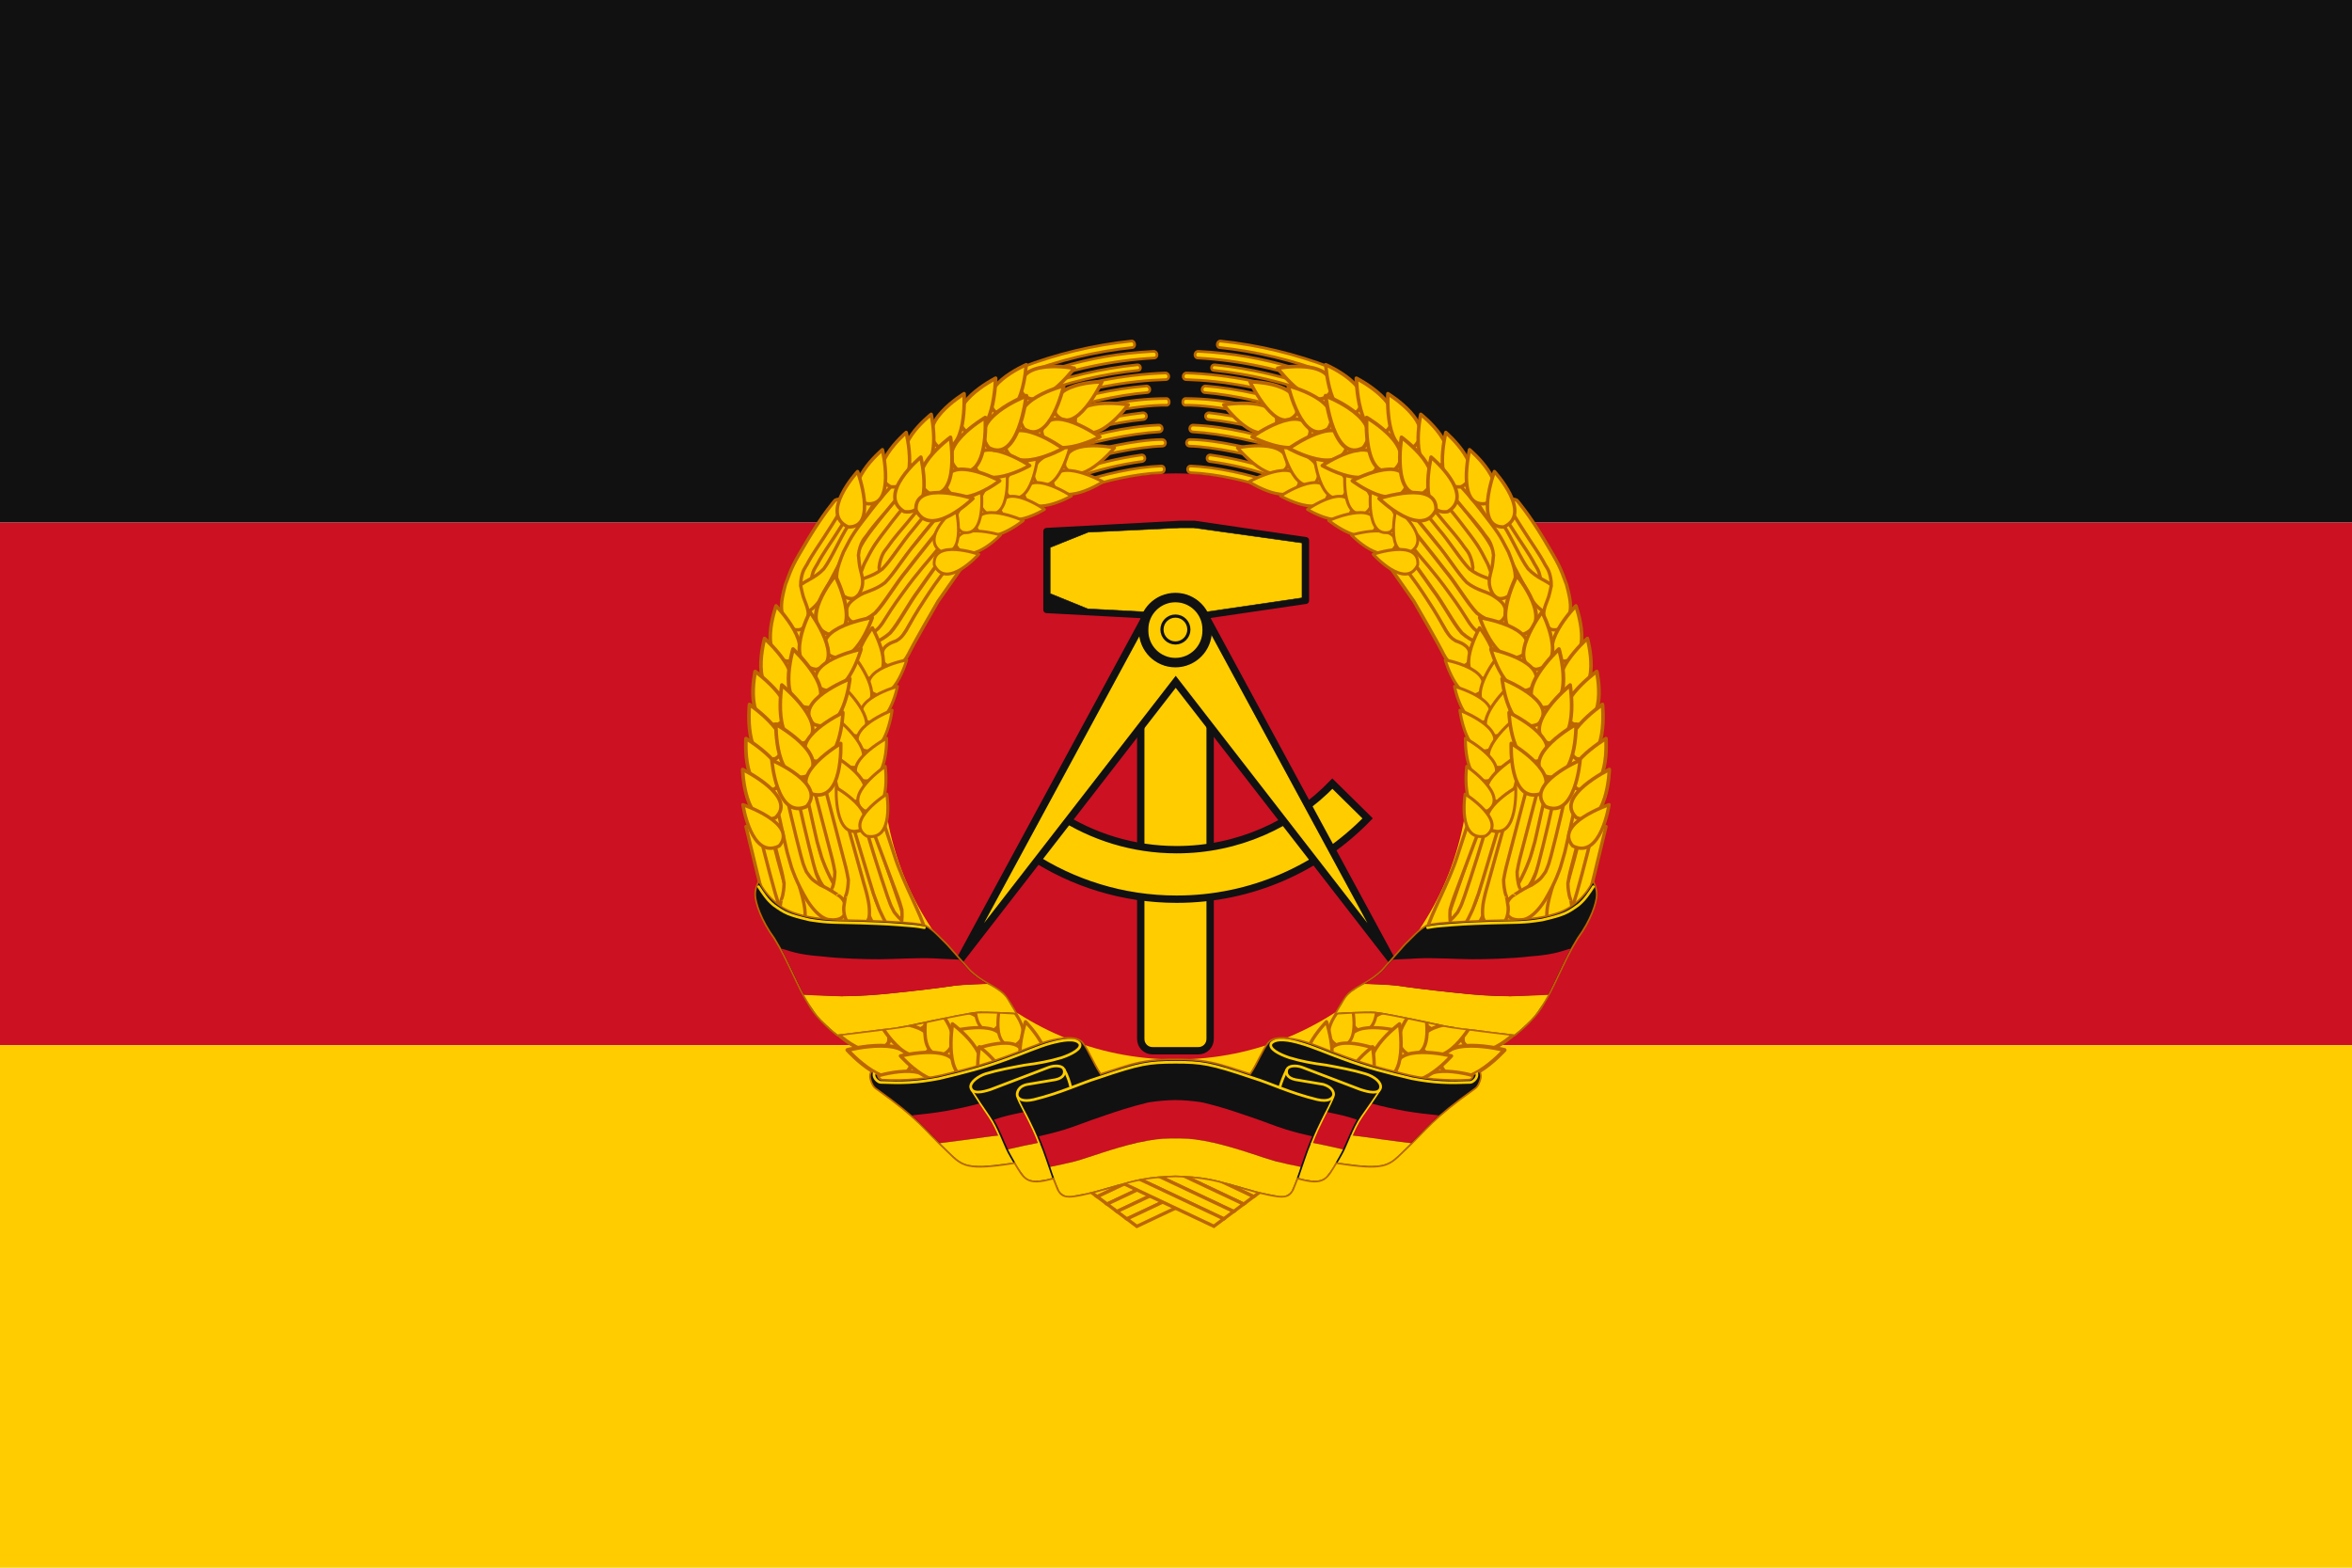
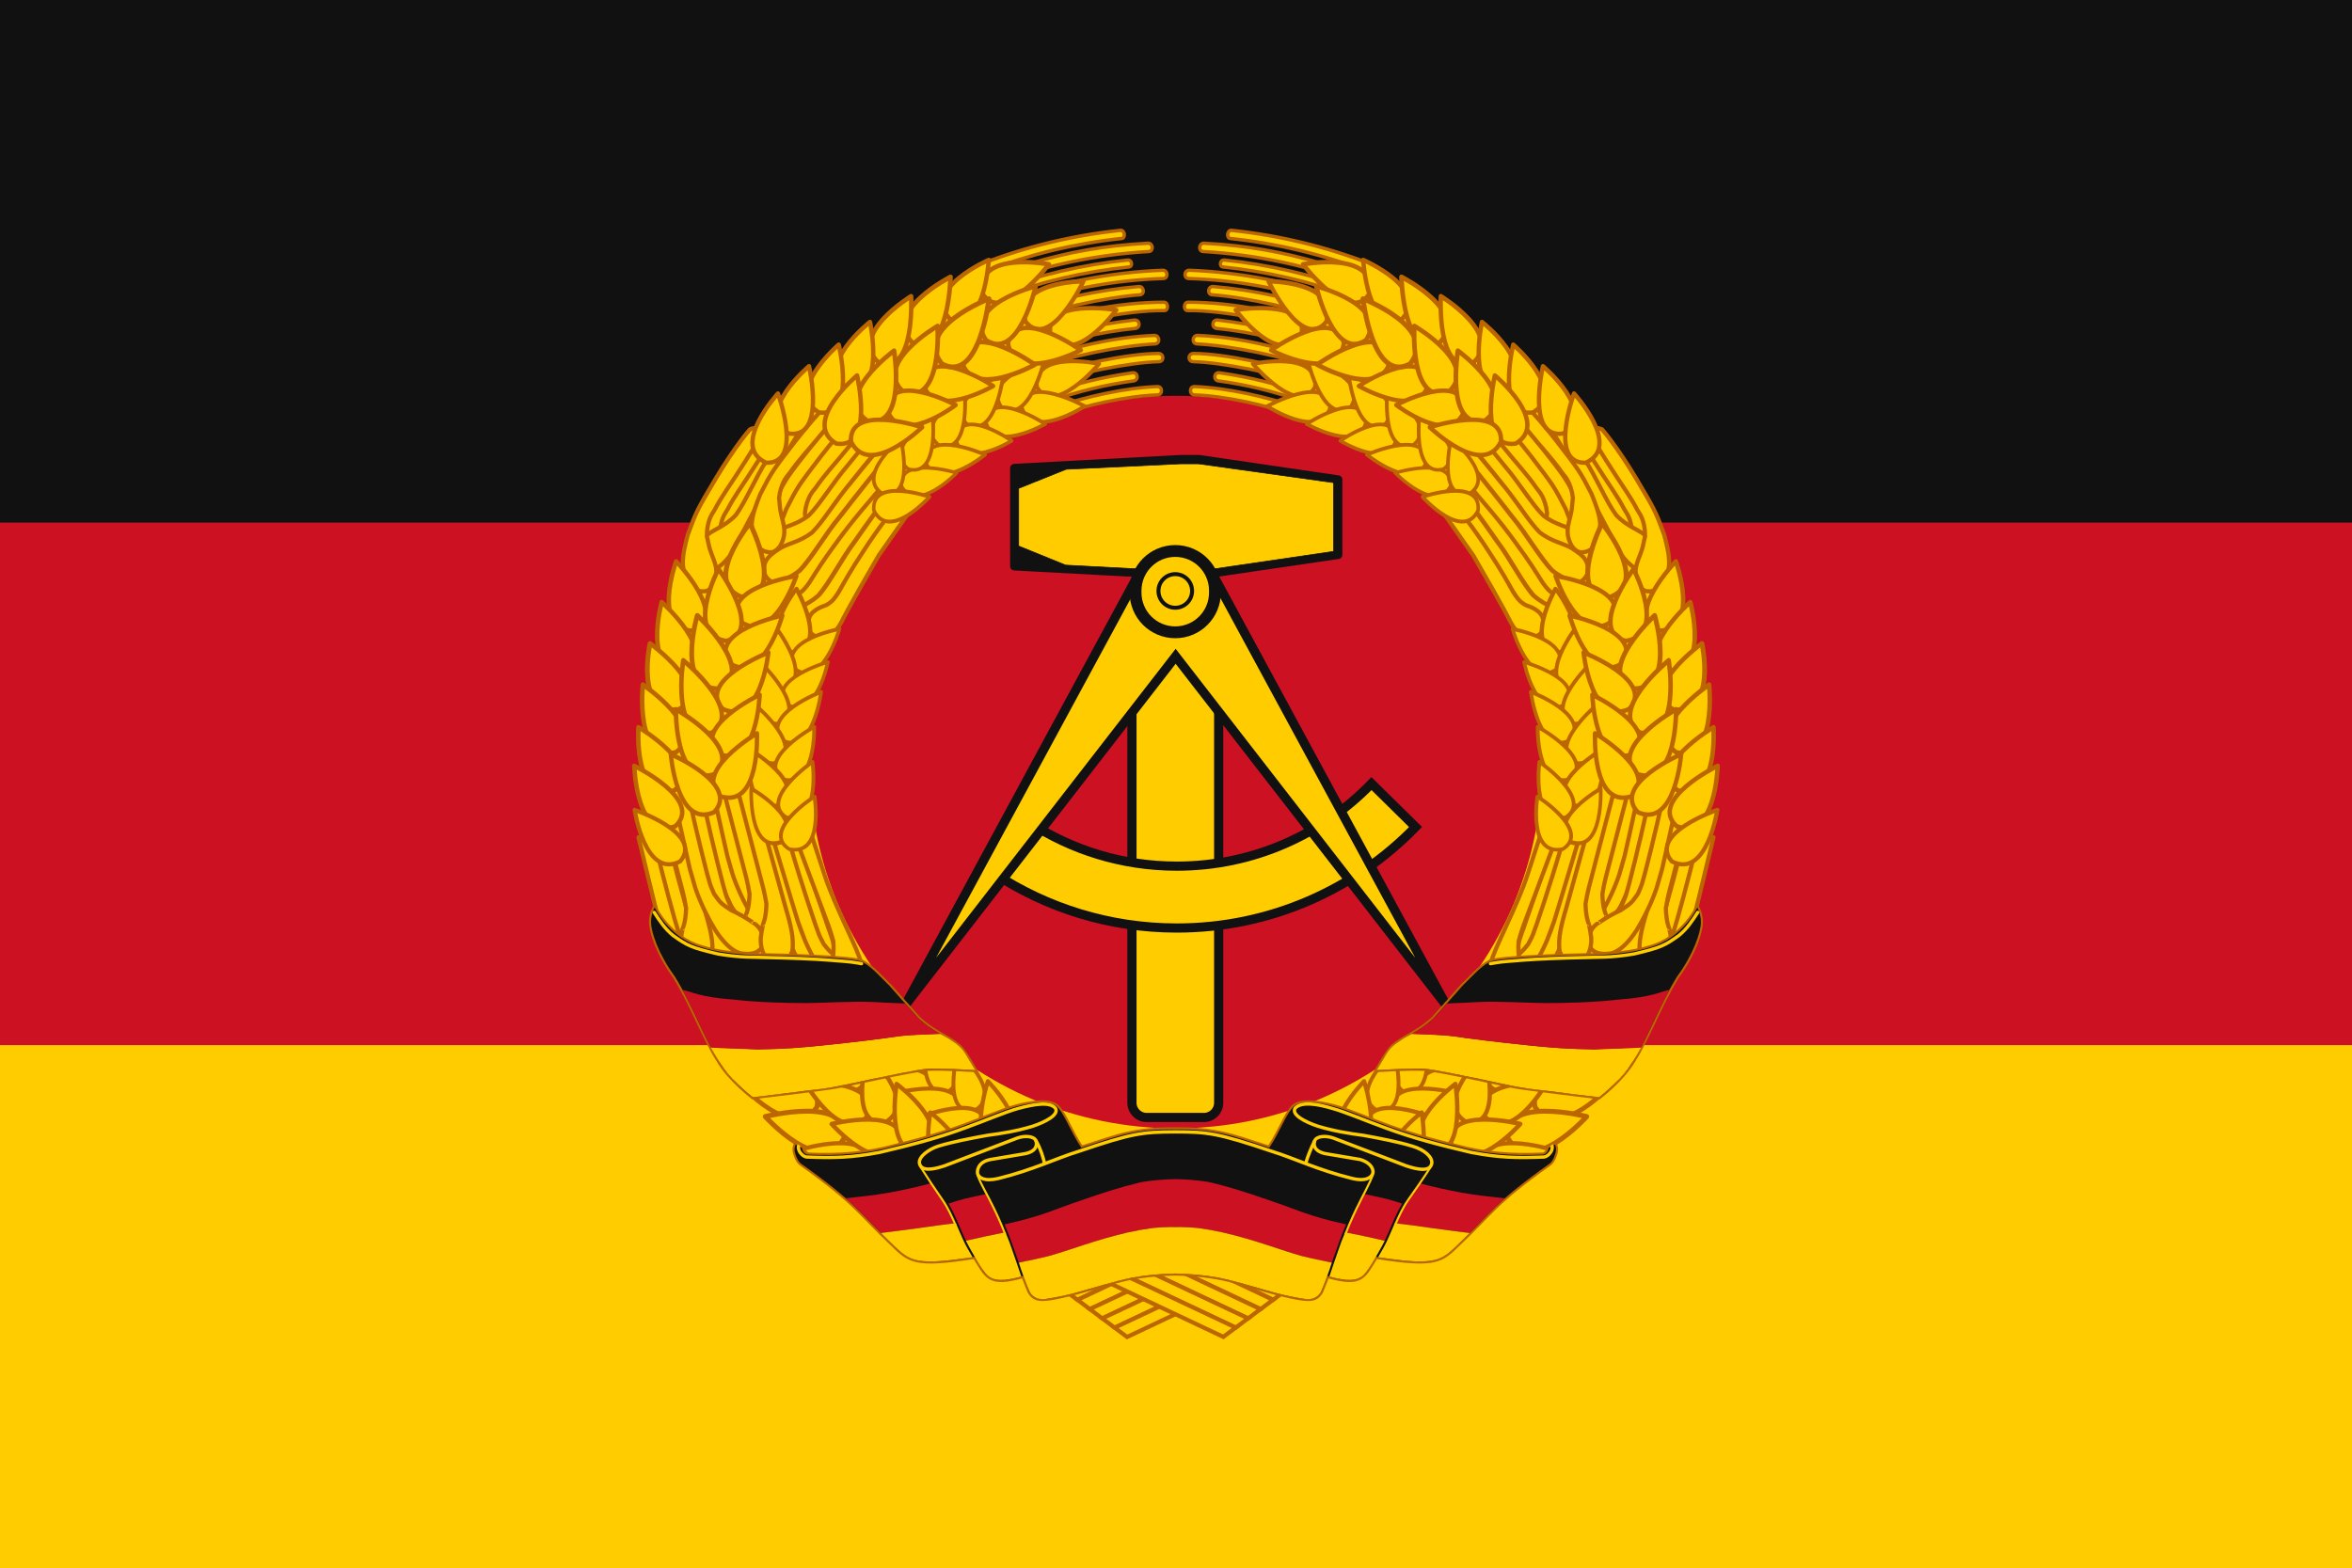
- <svg xmlns="http://www.w3.org/2000/svg" xmlns:xlink="http://www.w3.org/1999/xlink" width="144" height="96" viewBox="0 0 900 600">
+ <svg xmlns="http://www.w3.org/2000/svg" xmlns:xlink="http://www.w3.org/1999/xlink" width="144" height="96" viewBox="90 60 720 480">
  <g transform="translate(0 0)">
    <g stroke-width=".949">
-       <path d="m0 0h900v200h-900z" fill="#111" />
-       <path d="m0 200h900v200h-900z" fill="#c12" />
-       <path d="m0 400h900v200h-900z" fill="#fc0" />
+       <path fill="#fc0" d="M0 0h900v600H0z" />
+       <path fill="#c12" d="M0 0h900v380H0z" />
+       <path fill="#111" d="M0 0h900v220H0z" />
    </g>
    <g transform="matrix(.2046 0 0 .20455 283.49 254.74)">
      <path d="m224.25 214.16h1177.3l-215.53 670.59h-746.21z" fill="#fc0" />
      <path d="m1361.7 188.7c0 302.82-245.42 548.3-548.16 548.3s-548.16-245.48-548.16-548.3 245.42-548.3 548.16-548.3 548.16 245.48 548.16 548.3z" fill="#c12" />
      <g transform="translate(-896.58 -1479.2)">
        <use height="1052.362" transform="matrix(-1 0 0 1 3344.2 -55.4)" width="744.094" xlink:href="#a" />
        <use height="1052.362" transform="matrix(-1 0 0 1 3362.8 -41.478)" width="744.094" xlink:href="#a" />
        <use height="1052.362" transform="matrix(-1 0 0 1 3381.3 -27.626)" width="744.094" xlink:href="#a" />
        <use height="1052.362" transform="matrix(-1 0 0 1 3399.8 -13.725)" width="744.094" xlink:href="#a" />
        <use height="1052.362" transform="matrix(-1 0 0 1 3418.4 .166)" width="744.094" xlink:href="#a" />
        <use height="1052.362" transform="translate(74.619 -55.507)" width="744.094" xlink:href="#a" />
        <use height="1052.362" transform="translate(55.84 -41.547)" width="744.094" xlink:href="#a" />
        <use height="1052.362" transform="translate(37.06 -27.587)" width="744.094" xlink:href="#a" />
        <use height="1052.362" transform="translate(18.475 -13.765)" width="744.094" xlink:href="#a" />
        <path id="a" d="m1605.7 2445.3 175.52 82.975 18.546-13.92-164.76-77.69z" fill="#fc0" fill-rule="evenodd" stroke="#b60" stroke-width="6.25" />
        <path d="m1718 1214.4-249.53 13.406v147l249.53 13.407h27.032l208.06-30.563v-112.69l-208.06-30.562h-27.032z" stroke="#111" fill="#111" stroke-linejoin="round" stroke-miterlimit="5" stroke-width="12.5" />
        <g fill="#fc0">
          <g stroke="#111" stroke-width="13.75">
            <rect height="734.85" rx="21.866" stroke-linejoin="round" width="129.76" x="1644.5" y="1465" stroke="#111" />
            <path d="m2002.9 1700.1c-73.748 76.148-176.98 123.56-291.28 123.56-81.712 0-157.75-24.284-221.44-65.906l-51.906 76.719c78.503 51.663 172.4 81.812 273.34 81.812 140.09 0 266.67-58.007 357.22-151.19z" />
            <path d="m1662.7 1371.5-357.4 660.16 404.59-522.12 404.62 522.12-357.37-660.16-47.219 66.313z" fill-rule="evenodd" stroke="#111" />
          </g>
          <path d="m1717.6 1221.4-171.4 8.215-71.18 28.571v86.284l70.25 28.572 172.33 9.145h26.278l202.27-29.668v-102.85l-202.27-28.272z" stroke="#111" />
          <g stroke="#111" stroke-linejoin="round">
            <rect height="121.74" rx="59.397" stroke-miterlimit="5" stroke-width="17.717" width="118.79" x="1649.9" y="1351.9" stroke="#111" />
            <path d="m1734.8 1412.9c0 14.646-11.873 26.518-26.518 26.518-14.646 0-26.518-11.872-26.518-26.518 0-14.645 11.872-26.518 26.518-26.518s26.518 11.873 26.518 26.518z" stroke-width="6.25" transform="matrix(.94883 0 0 .94873 88.46 71.264)" stroke="#111" />
          </g>
        </g>
      </g>
      <g id="b">
        <path d="m1247.4 2299.7-224.6-251.16-88.148-315.16 31.395-291.01 143.69-278.93 222.18-171.47 132.83-49.508 37.432 54.338 65.205 19.32-37.432 31.395-4.83 80.903-227.01 148.52-137.66 229.43-13.282 258.41 68.827 224.6 263.24 251.16z" fill="#fc0" fill-rule="evenodd" transform="translate(-896.58 -1479.2)" />
        <g transform="translate(-896.58 -1479.2)">
          <use height="1052.362" transform="matrix(.999456 -.03298074 .03298074 .999456 -82.21862 115.8998)" width="744.094" xlink:href="#c" />
          <use height="1052.362" transform="matrix(.99935 -.03605069 .03605069 .99935 -151.9374 83.44008)" width="744.094" xlink:href="#d" />
          <use height="1052.362" transform="translate(-120.22 6.374)" width="744.094" xlink:href="#d" />
          <use height="1052.362" transform="matrix(.9998 -.02000014 .02000014 .9998 -84.66002 90.10424)" width="744.094" xlink:href="#c" />
          <use height="1052.362" transform="matrix(.8859 .00018 -.0002 .98766 147.29 -.549)" width="744.094" xlink:href="#c" />
          <use height="1052.362" transform="translate(56.086 -19.554)" width="744.094" xlink:href="#c" />
          <use height="1052.362" transform="translate(-25.226 -14.844)" width="744.094" xlink:href="#d" />
          <use height="1052.362" transform="matrix(.9981454 -.06087433 .06087433 .9981454 -49.45829 100.4158)" width="744.094" xlink:href="#d" />
          <use height="1052.362" transform="matrix(.999541 -.03029428 .03029428 .999541 80.76914 100.8793)" width="744.094" xlink:href="#c" />
          <use height="1052.362" transform="translate(23.908 16.696)" width="744.094" xlink:href="#c" />
          <path id="c" d="m991.04 1855.7s8.816 28.993 30.208 63.997c23.738 36.412 41.25 34.847 41.25 34.847s26.613 4.846 30.367-15.943c1.408-20.788-12.67-28.277-12.67-28.746 0 .47-15.355-11.274-35.193-20.158-17.023-11.23-15.931-11.004-25.785-24.612-6.1-15.485-4.22-4.702-19.22-65.23s-21.253-94.227-21.723-94.227l-21.489 4.22 19.463 88.135 6.815 30.032z" fill="#fc0" fill-rule="evenodd" stroke="#b60" stroke-linejoin="round" stroke-width="6.25" />
          <path id="d" d="m1049.2 1688.7 40.824 156.99s4.887 17.056 7.605 34.465c-.567 20.693-4.535 28.816-4.535 28.816-.469 0-2.601 10.942-4.009 22.192-.938 15.473 5.575 26.246 5.575 25.777 0 .47 4.996 8.28 20.158 9.688 17.507-.469 20.153-12.969 20.153-12.969s2.704-1.25 1.977-18.75-9.477-45-9.477-45l-58.75-212z" fill="#fc0" fill-rule="evenodd" stroke="#b60" stroke-linejoin="round" stroke-width="6.25" />
          <use height="1052.362" transform="matrix(.997245 -.07417811 .07417811 .997245 28.72985 156.3109)" width="744.094" xlink:href="#c" />
          <path d="m1130.6 1752.8 56.093 149.92s6.544 16.225 10.965 33.105c1.48 20.6-1.664 29.215-1.664 29.215-.467.066-1.507 11.217-1.796 22.572.594 15.476 8.134 25.241 8.088 24.776.046.465 5.785 7.508 21.001 6.768 17.363-2.932 18.76-15.7 18.76-15.7s2.565-16.637-2.231-32.95c-3.858-20.536-40.613-87.868-55.16-133.38l-32.424-99.188-21.632 14.86z" fill="#fc0" fill-rule="evenodd" stroke="#b60" stroke-linejoin="round" stroke-width="6.25" />
          <use height="1052.362" transform="translate(35.036 6.846)" width="744.094" xlink:href="#e" />
          <use height="1052.362" transform="translate(19.367 -.654)" width="744.094" xlink:href="#e" />
          <use height="1052.362" transform="matrix(.9915403 .1297994 -.1297994 .9915403 310.7694 -167.8025)" width="744.094" xlink:href="#e" />
          <use height="1052.362" transform="matrix(.9892672 -.1461176 .1461176 .9892672 -295.4932 158.9091)" width="744.094" xlink:href="#f" />
          <path id="e" d="m1072.7 1170.1s-21.079 23.845-50.19 72.22c-28.174 47.437-29.37 49.377-42.5 85-9.377 34.685-9.465 46.408-2.966 65.781 8.377 15.619 16.578 18.907 24.216 19.22 7.642.311 11.565-1.783 17.184-10.415 11.25-25.524-2.93-38.336-7.184-59.586s-2.492-4.917-2.5-20.654c2.338-20.9 8.903-26.373 11.719-32.004 4.223-7.977 7.196-13.982 30.78-49.175 24.523-37.54 36.25-58.167 36.25-58.167s2.586-8.389-3.078-12.5c-5.433-3.943-11.731.28-11.731.28z" fill="#fc0" fill-rule="evenodd" stroke="#b60" stroke-width="6.25" />
          <use height="1052.362" transform="translate(-22.622 -33.453)" width="744.094" xlink:href="#f" />
          <use height="1052.362" transform="matrix(.993134 .1169827 -.1169827 .993134 309.1925 -143.5749)" width="744.094" xlink:href="#e" />
          <use height="1052.362" transform="translate(-5.051 -25.44)" width="744.094" xlink:href="#f" />
          <use height="1052.362" transform="matrix(.9926542 .1209858 -.1209858 .9926542 276.3307 -169.608)" width="744.094" xlink:href="#e" />
          <path id="f" d="m1286.7 1173.4s-46.059 55.185-62.915 76.435c-20.14 23.127-40.427 57.023-57.5 74.062-19.888 15.63-37.496 16.092-51.25 25.938-15.63 10.316-19.061 15.935-21.25 26.25-1.719 14.07 10.528 26.25 25 23.75 14.004.316 32.5-19.499 32.5-19.499s25.15-34.354 42.5-58c38.466-56.495 110.75-137.5 110.75-137.5z" fill="#fc0" fill-rule="evenodd" stroke="#b60" stroke-width="6.25" />
          <use height="1052.362" transform="matrix(1.1057 -.04355 .05268 1.0476 -211.82 44.918)" width="744.094" xlink:href="#f" />
          <use height="1052.362" transform="matrix(.9986631 .05169106 -.05169106 .9986631 30.62906 -74.48933)" width="744.094" xlink:href="#g" />
          <use height="1052.362" transform="matrix(1.1249 -.12498 .14275 .99186 -325.25 250.87)" width="744.094" xlink:href="#f" />
          <path id="g" d="m1324.2 1275.3s-6.23 8.363-58.655 83.36c-47.265 81.565-54.3 96.83-54.3 96.83s-7.486 15.67-15.618 20.67-22.424 5.238-26.882 2.188c-4.25-2.909-6.561-3.277-8.75-18.439 1.096-9.061 3.527-12.779 7.089-16.34 7.298-6.149 11.134-7.314 20.31-10.76 8.972-5.259 12.28-10.048 18.114-18.916 11.406-20.209 16.454-30.062 35.838-59.656 25.086-39.079 45.157-63.142 68.334-93.953z" fill="#fc0" fill-rule="evenodd" stroke="#b60" stroke-width="6.25" />
          <path d="m1627.2 871.97c-72.039 7.589-141.32 24.504-206.53 49.656l5.563 11.156c65.15-24.995 133.59-41.324 202.97-48.687 6.042-.688 4.705-12.78-2-12.125z" fill="#fc0" stroke="#b60" stroke-linecap="round" stroke-linejoin="round" stroke-width="5.138" />
          <path d="m1668.8 891.22c-66.162 3.428-119.49 13.526-174.59 29.625-21.417 6.145-42.544 13.26-63.344 21.25l5.656 11.312c74.64-28.388 153.64-45.218 233.38-49.75 7.35-.791 6.315-12.316-1.093-12.437z" fill="#fc0" stroke="#b60" stroke-linecap="round" stroke-linejoin="round" stroke-width="5" />
          <path d="m1638.2 916.41c-67.278 6.84-133.73 22.318-197 46.25l4.75 9.5c62.308-23.442 127.75-38.576 193.97-45.375 6.136-.44 4.892-10.941-1.718-10.375z" fill="#fc0" stroke="#b60" stroke-linecap="round" stroke-linejoin="round" stroke-width="5" />
          <path d="m1449.7 979.66 5.624 11.219c88.963-32.381 168.24-44.792 236.41-46.813 7.067-.435 7.09-11.94-.938-12.375-77.424 2.686-166.49 19.969-241.09 47.97z" fill="#fc0" stroke="#b60" stroke-linecap="round" stroke-linejoin="round" stroke-width="5" />
          <path d="m1654.7 956.06c-59.264 4.9-125.95 18.84-194.69 44.187l5.75 11.469c59.114-21.89 138.31-39.447 191.09-43.344 7.331-1.085 5.606-12.904-2.157-12.313zm-183.31 66.843 5.594 11.188c60.176-22.09 158.98-42.998 216.34-42.032 6.196-.487 5.684-12.043-.53-12.53-71.942-.037-147.16 16.439-221.41 43.374zm176.75-16.687c-56.398 6.454-112.14 19.568-165.53 39.093l5.593 11.157c50.278-18.164 105.78-32.172 161.38-37.719 8.241-1.158 7.091-13.05-1.438-12.531zm-154.38 61.375 5.625 11.187c49.246-17.663 127.05-34.129 180-36.875 7.696-.875 6.671-12.483-1.063-12.687-61.984 2.355-129.53 19.075-184.56 38.375zm190.16-11.375c-45.906.347-126.34 17.26-177.97 35.656l5.624 11.219c49.353-17.464 130.65-33.535 172.94-34.532 8.523-.089 8.325-12.254-.594-12.343zm-39.156 29.031c-43.047 6.133-85.594 16.451-126.66 30.906l5.593 11.157c39.217-14.212 82.915-24.7 123.66-30.032 7.856-1.662 5.985-13.723-2.594-12.031zm37.563 20.563c-47.42 1.697-109.34 15.641-153.78 31.187l5.625 11.219c41.43-14.296 100.58-28.175 148.34-29.907 8.659-.476 7.925-13.029-.188-12.5z" fill="#fc0" stroke="#b60" stroke-linecap="round" stroke-linejoin="round" stroke-width="5" />
          <use height="1052.362" transform="matrix(-.34285 .88667 -.90474 -.33395 3477.8 854.28)" width="744.094" xlink:href="#h" />
          <use height="1052.362" transform="matrix(-.61506 -.66895 -.68365 .60157 3316.9 691.16)" width="744.094" xlink:href="#h" />
          <use height="1052.362" transform="matrix(.08304 .9138 -.90737 .08363 3016.6 99.302)" width="744.094" xlink:href="#h" />
          <use height="1052.362" transform="matrix(-.53344 -.68936 -.68821 .54105 3192.2 841.39)" width="744.094" xlink:href="#h" />
          <use height="1052.362" transform="matrix(.1898 .8771 -.87789 .18963 2808.2 -31.802)" width="744.094" xlink:href="#h" />
          <use height="1052.362" transform="matrix(-.49109 -.68533 -.65436 .54712 3045 852.35)" width="744.094" xlink:href="#h" />
          <use height="1052.362" transform="matrix(.36579 .78043 -.81444 .35051 2481.5 -198.43)" width="744.094" xlink:href="#h" />
          <use height="1052.362" transform="matrix(-.63748 -.5981 -.60016 .65277 3042.7 610.86)" width="744.094" xlink:href="#h" />
          <use height="1052.362" transform="matrix(-.67017 -.4812 -.485 .67525 2829.4 493.66)" width="744.094" xlink:href="#h" />
          <use height="1052.362" transform="matrix(.37133 .75773 -.7967 .35316 2397.7 -146.03)" width="744.094" xlink:href="#h" />
          <use height="1052.362" transform="matrix(.4625 .71801 -.74338 .44672 2175.2 -239.82)" width="744.094" xlink:href="#h" />
          <use height="1052.362" transform="matrix(-.6759 -.53733 -.48467 .73335 2793.3 479.05)" width="744.094" xlink:href="#h" />
          <use height="1052.362" transform="matrix(-.34609 1.0219 -.99494 -.35334 3562.6 617.3)" width="744.094" xlink:href="#h" />
          <use height="1052.362" transform="matrix(.27564 .98697 -1.0023 .27076 2925.6 -443.52)" width="744.094" xlink:href="#h" />
          <use height="1052.362" transform="matrix(.32902 1.0597 -1.0334 .33885 2874.4 -601.98)" width="744.094" xlink:href="#h" />
          <use height="1052.362" transform="matrix(.39445 1.0045 -.97463 .40676 2654.3 -641.52)" width="744.094" xlink:href="#h" />
          <use height="1052.362" transform="matrix(.5287 .87511 -.8929 .51082 2329.7 -667.55)" width="744.094" xlink:href="#h" />
          <use height="1052.362" transform="matrix(.55278 .8687 -.87166 .54975 2224.3 -695.51)" width="744.094" xlink:href="#h" />
          <use height="1052.362" transform="matrix(.54569 .8703 -.87608 .53907 2193.9 -646.09)" width="744.094" xlink:href="#h" />
          <use height="1052.362" transform="matrix(.64306 .79514 -.79481 .64351 1918.4 -719.24)" width="744.094" xlink:href="#h" />
          <use height="1052.362" transform="matrix(-.90214 -.4821 -.47596 .91378 3261.3 -164.29)" width="744.094" xlink:href="#h" />
          <use height="1052.362" transform="matrix(-.1512 1.0759 -.9885 -.16455 3427.6 265.66)" width="744.094" xlink:href="#h" />
          <use height="1052.362" transform="matrix(-.62515 -.86299 -.86142 .62629 3629.3 738.96)" width="744.094" xlink:href="#h" />
          <use height="1052.362" transform="matrix(.11322 1.0537 -1.0677 .11173 3255.8 -187.44)" width="744.094" xlink:href="#h" />
          <use height="1052.362" transform="matrix(-.64277 -.89528 -.85986 .66925 3573.7 714.92)" width="744.094" xlink:href="#h" />
          <use height="1052.362" transform="matrix(-.63115 -.81145 -.80261 .6381 3401.3 725.68)" width="744.094" xlink:href="#h" />
          <use height="1052.362" transform="matrix(.24308 1.15 -1.1305 .24727 3178.2 -491.24)" width="744.094" xlink:href="#h" />
          <use height="1052.362" transform="matrix(.41988 .99784 -1.0229 .40958 2755 -595.91)" width="744.094" xlink:href="#h" />
          <use height="1052.362" transform="matrix(-.70073 -.74975 -.71343 .7364 3252.8 527.55)" width="744.094" xlink:href="#h" />
          <use height="1052.362" transform="matrix(.5179 .96263 -.9768 .51038 2521.4 -702.5)" width="744.094" xlink:href="#h" />
          <use height="1052.362" transform="matrix(.55508 .88011 -.89278 .5472 2286.4 -655.25)" width="744.094" xlink:href="#h" />
          <use height="1052.362" transform="matrix(-.84349 -.63046 -.63617 .83592 3196.7 280.27)" width="744.094" xlink:href="#h" />
          <use height="1052.362" transform="matrix(1.0261 -.52763 .57308 .90658 -861.66 1048.4)" width="744.094" xlink:href="#h" />
          <use height="1052.362" transform="matrix(.99696 -.64269 .64906 .98717 -930.82 1060)" width="744.094" xlink:href="#h" />
          <use height="1052.362" transform="matrix(.8145612 -.5800776 .5800776 .8145612 -592.2289 1352.828)" width="744.094" xlink:href="#h" />
          <use height="1052.362" transform="matrix(-.63793 .7701 .7701 .63793 447.74 256.14)" width="744.094" xlink:href="#h" />
          <use height="1052.362" transform="matrix(.97004 -.37286 .3686 .98128 -359.44 775.6)" width="744.094" xlink:href="#h" />
          <use height="1052.362" transform="matrix(.8722059 -.4891389 .4891389 .8722059 -387.2198 1051.695)" width="744.094" xlink:href="#h" />
          <use height="1052.362" transform="matrix(-.58195 .85154 .84328 .58765 306.33 315.27)" width="744.094" xlink:href="#h" />
          <use height="1052.362" transform="matrix(.88368 -.55974 .56506 .87535 -583.41 1190.9)" width="744.094" xlink:href="#h" />
          <use height="1052.362" transform="matrix(-.46424 .8347 .80512 .52054 355.42 408.48)" width="744.094" xlink:href="#h" />
          <use height="1052.362" transform="matrix(.80058 -.52202 .5226 .80015 -338.18 1241.3)" width="744.094" xlink:href="#h" />
          <use height="1052.362" transform="matrix(-.50844 .75055 .761 .49413 518.21 565.62)" width="744.094" xlink:href="#h" />
          <use height="1052.362" transform="matrix(.7556706 -.6549519 .6549519 .7556706 -495.3239 1475.83)" width="744.094" xlink:href="#h" />
          <use height="1052.362" transform="matrix(-.48563 .9168 .91866 .48464 131.57 481.12)" width="744.094" xlink:href="#h" />
          <use height="1052.362" transform="matrix(-.47861 .87803 .87803 .47861 246.4 569.17)" width="744.094" xlink:href="#h" />
          <use height="1052.362" transform="matrix(-.60015 .7999 .7999 .60015 577.92 381.37)" width="744.094" xlink:href="#h" />
          <use height="1052.362" transform="matrix(.93572 .48854 -.4967 .91625 983.92 -666.37)" width="744.094" xlink:href="#h" />
          <use height="1052.362" transform="matrix(.98045 .4224 -.42792 .95725 802.46 -617.11)" width="744.094" xlink:href="#h" />
          <use height="1052.362" transform="matrix(1.0653 .35814 -.38603 .96596 635.75 -512.67)" width="744.094" xlink:href="#h" />
          <use height="1052.362" transform="matrix(1.0342 .27943 -.27337 1.0685 457 -558.32)" width="744.094" xlink:href="#h" />
          <use height="1052.362" transform="matrix(1.0494 .23015 -.23551 1.0252 370.94 -374.89)" width="744.094" xlink:href="#h" />
          <use height="1052.362" transform="matrix(.8039 .78185 -.83622 .7512 1803.7 -700.17)" width="744.094" xlink:href="#h" />
          <use height="1052.362" transform="matrix(-1.0415 -.17548 -.17684 1.0329 2387.8 -249.43)" width="744.094" xlink:href="#h" />
          <use height="1052.362" transform="matrix(.88004 .61124 -.62697 .85748 1324 -663.13)" width="744.094" xlink:href="#h" />
          <use height="1052.362" transform="matrix(.72028 .60984 -.70802 .6916 1725.5 -343.75)" width="744.094" xlink:href="#h" />
          <use height="1052.362" transform="matrix(-.8395 -.14096 -.129 .89646 2187.2 36.142)" width="744.094" xlink:href="#h" />
          <use height="1052.362" transform="matrix(.7423 .47088 -.50093 .79345 1313.9 -339.04)" width="744.094" xlink:href="#h" />
          <use height="1052.362" transform="matrix(-1.0234 -.12887 -.12838 1.0338 2266.3 -233.74)" width="744.094" xlink:href="#h" />
          <use height="1052.362" transform="matrix(1.0283 .46798 -.47623 1.01 896.68 -729.98)" width="744.094" xlink:href="#h" />
          <use height="1052.362" transform="matrix(-.87003 -.03643 -.03643 .85326 2036.3 66.667)" width="744.094" xlink:href="#h" />
          <use height="1052.362" transform="matrix(.79186 .38861 -.44686 .75714 1159.6 -141.37)" width="744.094" xlink:href="#h" />
          <use height="1052.362" transform="matrix(-1.0589 .05105 .05195 1.0526 1963.6 -373.05)" width="744.094" xlink:href="#h" />
          <use height="1052.362" transform="matrix(1.0118 .3628 -.33766 1.0865 649.49 -700.97)" width="744.094" xlink:href="#h" />
          <use height="1052.362" transform="matrix(-.87306 .01354 .01144 .92685 1945.7 -61.61)" width="744.094" xlink:href="#h" />
          <use height="1052.362" transform="matrix(.82078 .32755 -.36634 .80568 982.14 -111.39)" width="744.094" xlink:href="#h" />
          <use height="1052.362" transform="matrix(-1.0378 .1234 .1227 1.0408 1808.5 -354.41)" width="744.094" xlink:href="#h" />
          <use height="1052.362" transform="matrix(1.0529 .18293 -.17535 1.0978 319.08 -485.4)" width="744.094" xlink:href="#h" />
          <use height="1052.362" transform="matrix(1.0478 .13047 -.12924 1.0578 181.22 -283.99)" width="744.094" xlink:href="#h" />
          <use height="1052.362" transform="matrix(-.89014 .16278 .15955 .87093 1693.1 -46.42)" width="744.094" xlink:href="#h" />
          <use height="1052.362" transform="matrix(.94222 .19602 -.25044 .9056 659.68 -102.94)" width="744.094" xlink:href="#h" />
          <use height="1052.362" transform="matrix(-1.0165 .21025 .20196 1.0421 1647.4 -377.18)" width="744.094" xlink:href="#h" />
          <use height="1052.362" transform="matrix(1.0293 .07198 -.06964 1.0633 148.85 -258.28)" width="744.094" xlink:href="#h" />
          <use height="1052.362" transform="matrix(-.86515 .24476 .25295 .86173 1505.6 -51.742)" width="744.094" xlink:href="#h" />
          <use height="1052.362" transform="matrix(.83975 .13523 -.16684 .91506 608.98 -5.917)" width="744.094" xlink:href="#h" />
          <use height="1052.362" transform="matrix(-.86777 .21145 .27276 .83445 1476.5 77.494)" width="744.094" xlink:href="#h" />
          <path id="h" d="m900.43 1739.5s15.461 103.83 68.067 77.083c35.912-41.935-68.067-77.083-68.067-77.083z" fill="#fc0" fill-rule="evenodd" stroke="#b60" stroke-linejoin="round" stroke-width="6.289" />
        </g>
        <g fill-rule="evenodd">
          <path fill="#111" d="m203.8 476.44s-58.75.731-97.934-11.692c-51.443-14.065-71.931-61.602-71.931-61.602s-7.54 10.884-7.071 26.37c.469 14.077 10.527 46.572 35.78 80.972 26.192 42.378 44.02 92.343 65.14 125.16 16.895 29.531 52.554 56.25 52.554 56.25s113.48-13.564 124.45-15.91c14.615-2.23 114.88-25.34 137.38-26.59s73.592 2.031 73.592 2.031-17.985-33.127-26.666-39.53c-17.362-14.382-38.347-20.246-60.063-41.25-11.863-13.028-31.863-36.093-43.113-48.593-14.065-13.439-24.684-26.674-40-35.291-12.5-8.148-142.12-10.323-142.12-10.323z" stroke="#b60" stroke-width="3.125" />
          <path d="m1356.9 2074.5s-41.712 1.061-61.792 3.633c-22.193 3.514-69.893 9.28-108.19 13.201-34.403 3.8-63.547 6.018-102.37 6.428l-70.52-3.226c2.25 4.184 8.532 15.455 14.77 24.422 7.5 11.49 13.398 19.137 27.125 31.92 11.263 10.666 18.22 16.209 21.445 18.68 8.447-.94 61.798-7.336 83.336-10.315 35.439-3.45 53.422-8.194 94.226-16.838 21.33-4.349 70.77-14.752 83.633-15.458 14.505-1.178 66.088 1.543 71.484 2.014a2260.5 2260.5 0 0 1 -13.094-21.792c-7.996-13.516-14.187-16.995-25.437-24.52-4.453-2.903-14.249-8-14.614-8.149z" fill="#fc0" transform="translate(-896.58 -1479.2)" />
          <path d="m972.03 2008.8c3.285 6.1 11.951 23.578 19.686 39.21 9.903 21.415 15.361 33.087 22.594 47.141 15.72 1.173 31.058 1.622 70.2 2.872 38.828-.41 67.95-2.635 102.35-6.422 38.294-3.907 86.017-9.638 108.21-13.14 20.08-2.563 62.422-3.579 62.422-3.579s-18.809-11.367-27.559-18.867c-10.861-10.08-15.85-17.276-24.706-26.602-11.496-.938-27.5-1.015-45-2.265-30.639-1.72-77.735 1.484-103.98 1.484s-70.626-.897-108.05-5.25c-50.796-3.65-63.027-12-76.166-14.581z" fill="#c12" transform="translate(-896.58 -1479.2)" />
          <path d="m33.155 413.67c7.78 12.043 15.612 24.313 28.135 34.53 21.247 15.17 26.724 18.184 67.78 27.815 36.99 5.857 45.319 4.236 94.635 5.755 48.063 1.48 61.946 2.6 93.037 5.115 15.03 1.216 20.062 2.478 26.536 3.517" fill="none" stroke="#fc0" stroke-linecap="round" stroke-width="5" />
        </g>
      </g>
      <use height="1052.362" transform="matrix(-1 0 0 1 1627.6 0)" width="744.094" xlink:href="#b" />
      <path fill="#111" d="m612.8 696.56c-6.853.057-14.156 1.007-21.219 2.25-47.084 8.161-82.561 35.759-199.88 63.5-40.408 11.07-81.719 14.689-129.44 12.313-3.527-.986-6.35-4.945-6.406-9.094l-11.5-6.563c-5.032 7.774-1.963 15.728-.157 20.563 1.488 3.982 3.862 8.488 7.375 11.281 84.813 60.39 86.998 73.376 135.78 119.41 26.897 26.516 35.008 34.9 124.56 20.688 17.666 28.65 21.485 43.6 72.438 28.781l8.562 21.469c7.925 14.797 18.782 15.023 46.344 9.156 71.38-15.355 92.028-32.759 173.53-34.562 81.532 1.8 102.17 19.205 173.56 34.562 27.562 5.867 38.419 5.641 46.343-9.156l8.563-21.469c50.953 14.818 54.772-.13 72.437-28.781 89.555 14.211 97.665 5.828 124.56-20.688 48.784-46.03 50.97-59.016 135.78-119.41 3.514-2.793 5.856-7.298 7.344-11.281 1.807-4.835 4.907-12.79-.125-20.563l-11.5 6.563c-.056 4.15-2.88 8.108-6.406 9.094-47.718 2.376-89.03-1.244-129.44-12.313-117.31-27.741-152.79-55.339-199.88-63.5-18.833-3.314-39.499-4.563-48.28 7.656-10.149 12.37-18.571 35.85-33.095 57.72-27.226-8.649-48.849-16.62-71.125-21.313-29.753-6.268-51.209-5.884-68.75-5.884-17.251 0-38.978-.381-68.719 5.884-22.275 4.692-43.898 12.664-71.125 21.312-14.523-21.869-22.946-45.349-33.093-57.719-5.49-7.637-15.64-10-27.063-9.906z" fill-rule="evenodd" stroke="#b60" stroke-width="3.125" />
      <path d="m604.12 754.9c7.34 13.074 10.326 23.414 13.165 34.8" fill="none" stroke="#fc0" stroke-width="5" />
      <g fill-rule="evenodd">
        <path d="m319.73 841.63c29.99-3.253 38.725-4.077 63.524-8.199 23.263-4.242 42.465-8.503 63.375-14.158 6.333 9.425 12.224 18.472 18.784 27.822 5.88 9.374 8.5 12.818 17.622 32.145-18.824 1.709-34.401 4.562-54.205 7.1-16.99 2.212-36.467 4.876-56.398 7.314-7.64-7.49-13.47-13.622-21.79-22.242-10.153-10.23-17.894-18.196-30.912-29.782zm210.38-6.406c-30.18 6.365-33.915 6.974-56.58 14.313 11.512 20.044 17.964 38.982 25.98 55.635 23.245-5.267 35.064-7.713 57.568-12.355l-11.406-24.5-15.562-33.094z" fill="#c12" />
        <path d="m372.34 893.59c18.443-2.192 36.554-4.716 55.328-7.173 21.949-2.945 36.725-5.417 56.88-7.431 4.164 9.688 6.307 14.893 11.244 25.782 4.13 9.089 9.585 17.714 13.695 25.054-13.345 1.857-23.57 3.448-38.244 4.974-15.85 1.336-21.578 1.845-34.402 1.02-12.615-1.137-21.844-3.602-33.066-12.375-7.257-5.85-18.805-17.613-31.435-29.851zm127.18 11.578c20.055-4.68 38.053-8.467 59.221-12.701 5.04 12.15 7.012 17.695 11.31 30.217 4.48 12.603 8.216 24.019 12.325 36.028-10.054 2.704-13.798 3.553-25.038 4.995-9.087.669-17.58-.295-24.142-5.563-5.262-3.794-12.751-15.307-19.795-27.637-5.321-9.485-9.005-15.26-13.881-25.34z" fill="#fc0" />
        <path d="m801.21 813.28c-17.643.945-35.264 3.178-41.03 4.562-33.994 8.32-54.277 15.407-77.532 23.22-41.155 13.754-54.127 20.082-77.281 27.155-18.313 5.613-31.322 8.646-48 12.47 8.018 19.033 14.008 36.376 21.218 57.093 20.94-3.597 37.722-7.336 58.594-13.625 23.401-7.71 43.97-14.264 69.188-21.906 21.827-6.608 37.313-10.325 66.343-15.25 11.593-1.092 20.027-1.764 28.813-2.063v.031c4.185-.141 7.766-.197 11.281-.218 3.524.02 7.116.076 11.313.218v-.03c8.778.298 17.23.971 28.812 2.062 29.03 4.925 44.517 8.642 66.344 15.25 25.219 7.642 45.787 14.197 69.187 21.906 20.873 6.29 37.655 10.028 58.594 13.625 7.21-20.717 13.201-38.06 21.22-57.094-16.679-3.823-29.688-6.856-48-12.469-23.155-7.073-36.127-13.401-77.282-27.156-23.255-7.812-43.538-14.899-77.532-23.219-5.766-1.384-23.387-3.617-41.03-4.562-10.801-.445-12.475-.445-23.22 0z" fill="#c12" />
        <path d="m802.96 884.72v.062c-19.31.325-32.887 1.894-61.718 8.094-47.74 11.108-89.448 27.453-116.91 34.968-16.153 4.087-30.11 6.976-45.718 10.063 5.122 16.14 10.712 30.883 16.562 44.25 6.156 10.06 14.934 11.19 24.5 10.062 15.285-2.346 27.846-5.047 43.313-9.03 30.714-8.269 55.775-16.819 85.125-22.813 23.467-4.267 42.074-5.503 64.687-6.157 22.616.654 41.22 1.89 64.688 6.157 29.35 5.994 54.442 14.544 85.156 22.812 15.467 3.984 28.028 6.685 43.312 9.031 9.567 1.128 18.345-.003 24.5-10.062 5.85-13.367 11.44-28.11 16.563-44.25-15.607-3.087-29.597-5.976-45.75-10.063-27.459-7.515-69.134-23.86-116.88-34.968-28.818-6.197-42.423-7.768-61.719-8.094v-.063c-3.789-.022-6.584.03-9.875.032-3.285-.002-6.06-.054-9.844-.032z" fill="#fc0" />
      </g>
      <path d="m1021.2 755.68c-5.785 12.036-10.327 23.155-13.425 34.023" fill="none" stroke="#fc0" stroke-width="5" />
      <path d="m1305.9 841.63c-29.99-3.253-38.726-4.077-63.524-8.199-23.264-4.242-42.465-8.503-63.375-14.158-6.334 9.425-12.225 18.472-18.784 27.822-5.881 9.374-8.5 12.818-17.623 32.145 18.824 1.709 34.402 4.562 54.206 7.1 16.99 2.212 36.467 4.876 56.397 7.314 7.64-7.49 13.471-13.622 21.79-22.242 10.153-10.23 17.894-18.196 30.913-29.782zm-210.38-6.406c30.18 6.365 33.915 6.974 56.579 14.313-11.512 20.044-17.963 38.982-25.98 55.635-23.244-5.267-35.063-7.713-57.568-12.355l11.406-24.5 15.563-33.094z" fill="#c12" fill-rule="evenodd" />
      <path d="m1253.3 893.59c-18.443-2.192-36.554-4.716-55.329-7.173-21.948-2.945-36.725-5.417-56.88-7.431-4.163 9.688-6.307 14.893-11.244 25.782-4.13 9.089-9.584 17.714-13.695 25.054 13.346 1.857 23.57 3.448 38.244 4.974 15.85 1.336 21.579 1.845 34.402 1.02 12.616-1.137 21.845-3.602 33.066-12.375 7.257-5.85 18.805-17.613 31.436-29.851zm-127.18 11.578c-20.055-4.68-38.053-8.467-59.222-12.701-5.04 12.15-7.011 17.695-11.31 30.217-4.479 12.603-8.216 24.019-12.324 36.028 10.053 2.704 13.797 3.553 25.038 4.995 9.086.669 17.579-.295 24.142-5.563 5.262-3.794 12.75-15.307 19.794-27.637 5.322-9.485 9.006-15.26 13.882-25.34z" fill="#fc0" fill-rule="evenodd" />
      <g fill="none" stroke="#fc0">
        <path d="m517.06 807.39c4.797 13.349 15.247 30.372 22.054 44.726 2.897 5.542 12.275 25.16 19.082 43.104m-127.48-101.94c11.187 17.484 21.655 33.531 33.623 50.68 8.627 12.565 14.02 24.8 19.552 37.43m710.76-86.294c-11.186 17.483-21.394 31.715-33.362 48.864-8.627 12.565-14.02 24.8-19.552 37.43m-33.238-75.277c-4.797 13.348-15.247 31.668-22.054 46.022-2.897 5.542-12.275 25.16-19.082 43.104" stroke-width="3.125" />
        <path d="m249.8 762.02c-1.84 2.8-.622 7.08.8 9.66 1.208 2.194 5.206 7.426 10.616 8.18 40.887 1.612 67.194 1.086 109.44-7.022 44.635-10.542 84.819-20.502 129.96-37.38 26.56-9.58 58.206-23.147 77.206-28.33 23.89-6.431 47.244-10.466 55.562-.321 5.968 9.343-13.87 20.312-33.897 26.95-23.269 7.06-45.163 10.685-68.57 13.76-24.707 4.523-50.927 9.458-73.023 16.18-13.833 4.477-29.648 15.733-27.948 25.571 2.864 12.867 21.18 9.194 37.516 3.778l108.34-41.364c12.353-4.513 25.605-2.994 28.4 3.643 2.447 6.786.495 16.185-16.166 19.534l-51.867 8.757c-18.407 3.344-20.462 16.72-19.064 21.546 1.544 5.017 9.025 12.037 31.189 6.745 50.877-12.46 86.357-30.142 119.23-40.265 80.102-27.202 95.002-29.251 145.21-29.45 48.435.1 63.786 1.772 145.38 29.45 32.87 10.123 68.35 27.806 119.23 40.265 22.164 5.292 29.385-2.506 30.93-7.523 1.397-4.825-1.177-15.35-18.806-20.768l-51.866-8.757c-16.661-3.35-18.613-12.748-16.167-19.534 2.796-6.637 16.048-8.156 28.401-3.643l108.34 41.364c16.335 5.416 35.43 9.608 38.294-3.259 1.7-9.838-11.003-20.835-28.727-26.09-22.096-6.722-48.315-11.657-73.023-16.18-23.407-3.075-45.3-6.7-68.57-13.76-20.027-6.638-39.865-17.348-34.156-26.95 9.615-10.404 33.488-6.37 55.822.321 19 5.183 50.646 18.75 77.206 28.33 45.138 16.878 85.321 26.838 129.96 37.38 42.248 8.108 68.555 8.634 109.44 7.021 5.41-.753 9.408-5.985 10.616-8.18 1.421-2.58 2.64-6.86.8-9.659" stroke-width="5" />
      </g>
    </g>
  </g>
</svg>
